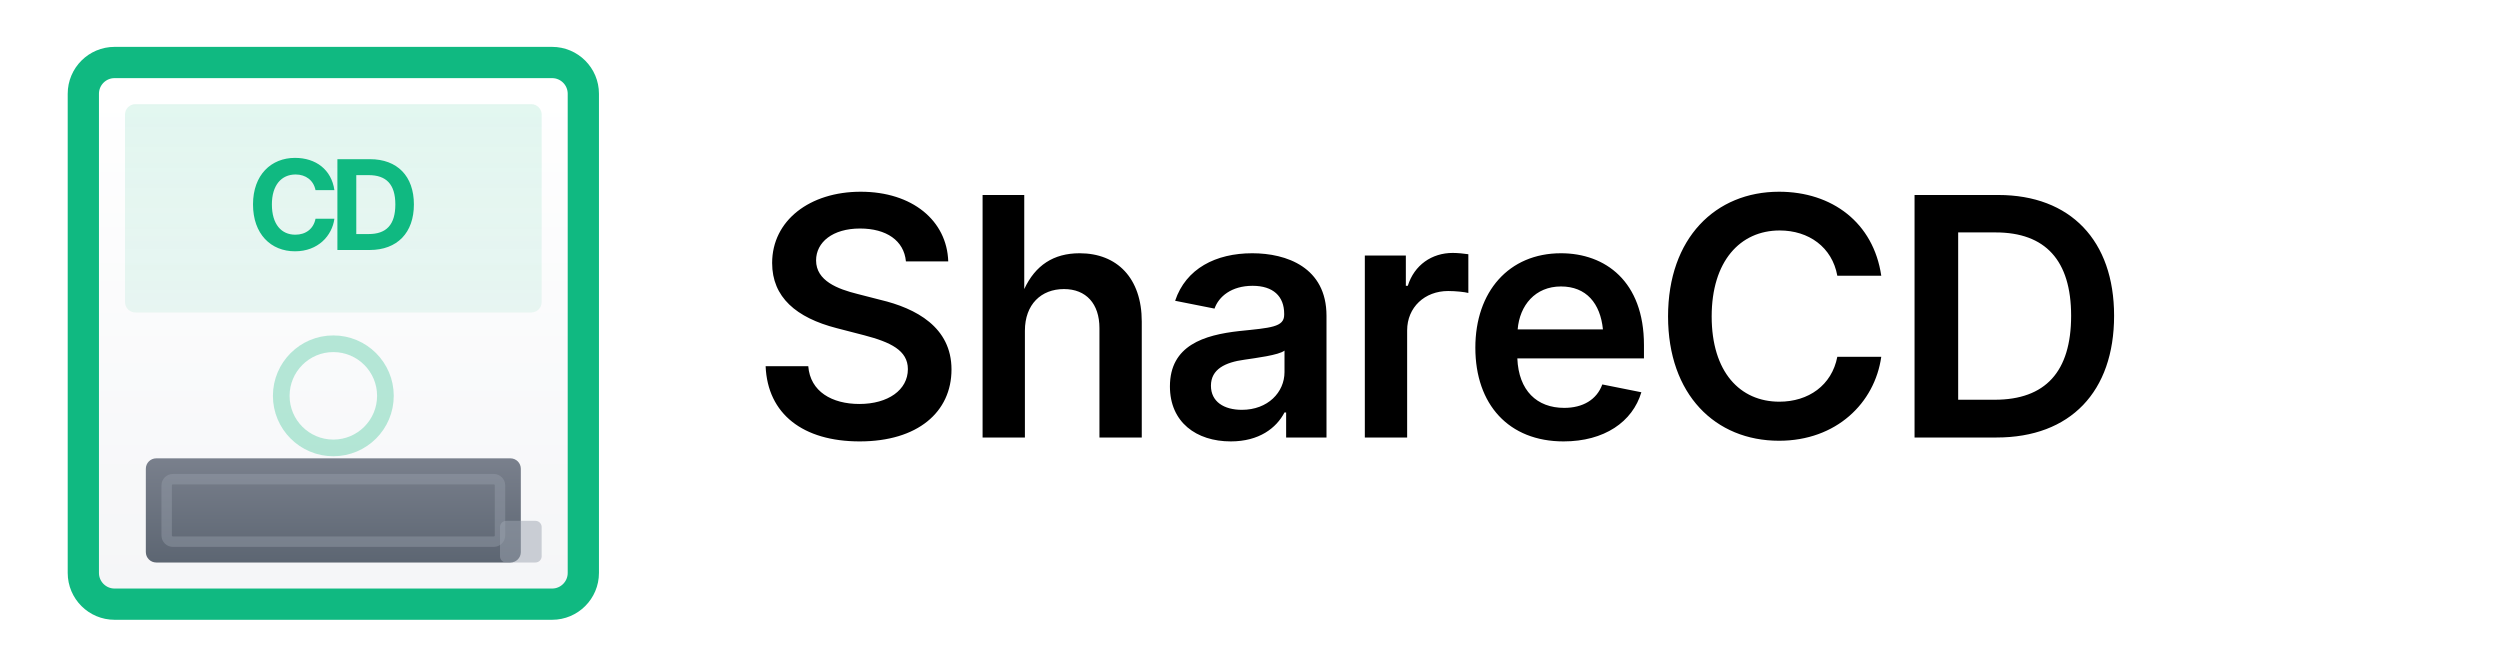
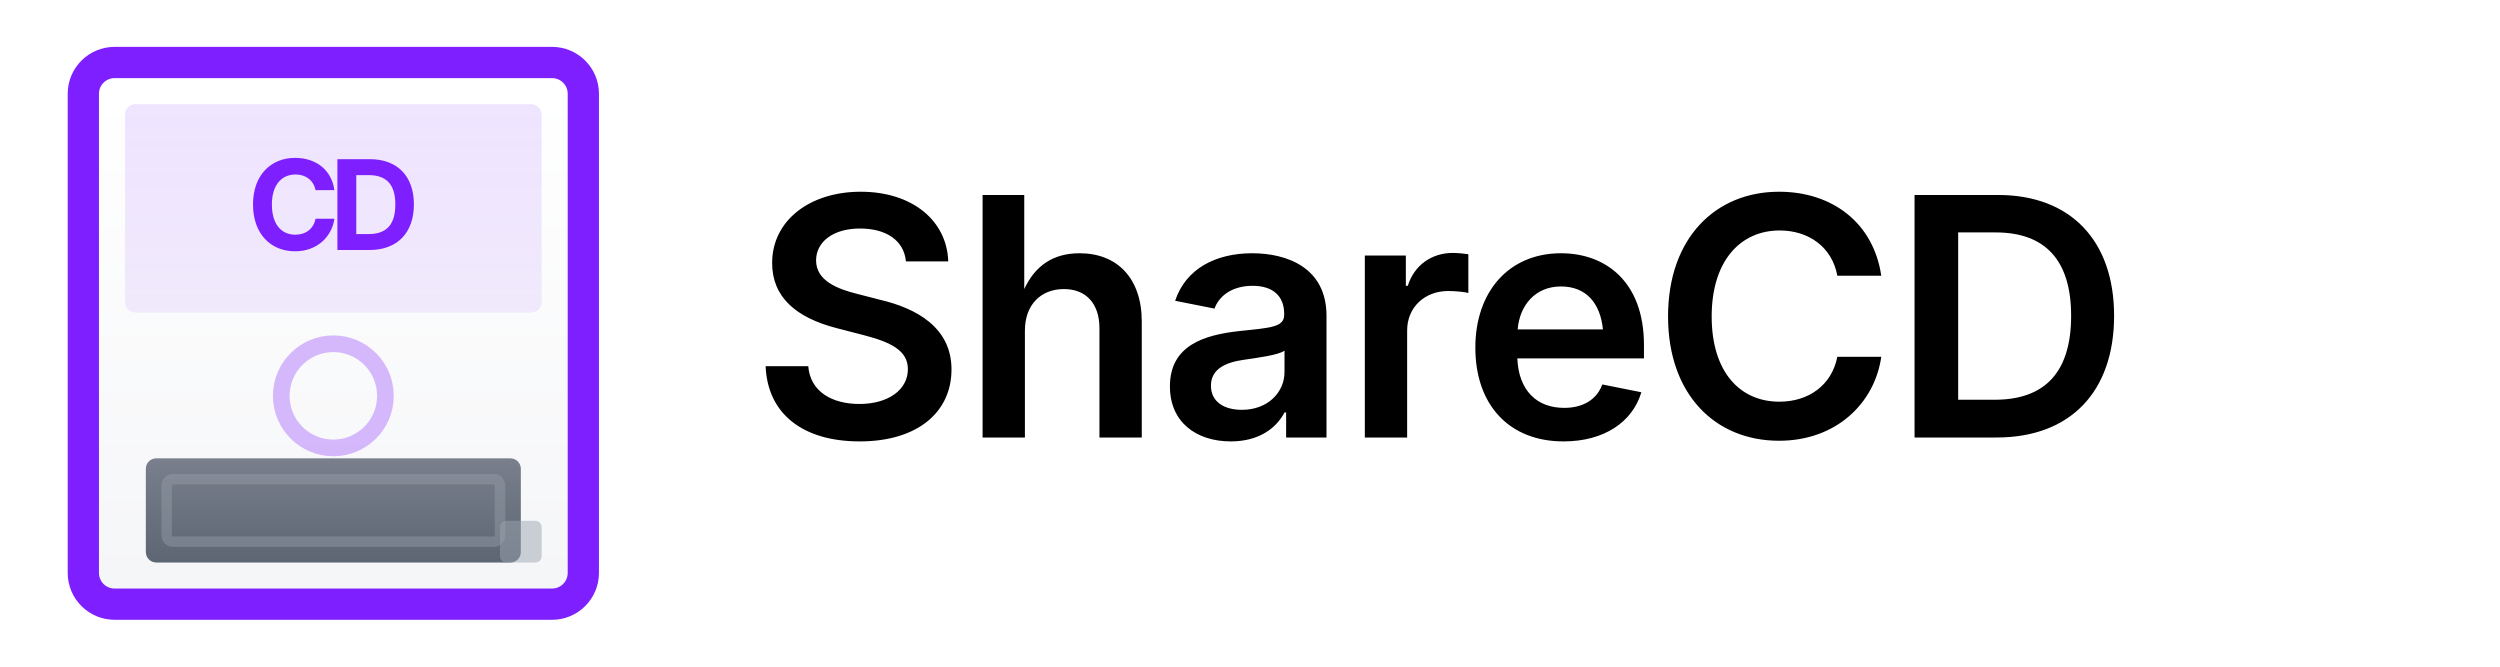
<svg xmlns="http://www.w3.org/2000/svg" width="120" height="32" viewBox="0 0 120 32" fill="none">
  <defs>
    <linearGradient id="floppyBody" x1="0%" y1="0%" x2="0%" y2="100%">
      <stop offset="0%" style="stop-color:#ffffff;stop-opacity:0.9" />
      <stop offset="100%" style="stop-color:#f3f4f6;stop-opacity:0.9" />
    </linearGradient>
    <linearGradient id="floppyLabel" x1="0%" y1="0%" x2="0%" y2="100%">
-       <stop offset="0%" style="stop-color:#10b981;stop-opacity:0.12" />
-       <stop offset="100%" style="stop-color:#10b981;stop-opacity:0.08" />
+       <stop offset="0%" style="stop-color:#7E1FFF;stop-opacity:0.12" />
+       <stop offset="100%" style="stop-color:#7E1FFF;stop-opacity:0.08" />
    </linearGradient>
    <linearGradient id="floppyShutter" x1="0%" y1="0%" x2="0%" y2="100%">
      <stop offset="0%" style="stop-color:#6b7280;stop-opacity:0.9" />
      <stop offset="100%" style="stop-color:#4b5563;stop-opacity:0.9" />
    </linearGradient>
  </defs>
  <g transform="translate(16, 16)">
-     <rect x="-12" y="-13" width="24" height="26" rx="1.5" fill="url(#floppyBody)" stroke="#10b981" stroke-width="1.5" />
+     <rect x="-12" y="-13" width="24" height="26" rx="1.5" fill="url(#floppyBody)" stroke="#7E1FFF" stroke-width="1.5" />
    <rect x="-10" y="-11" width="20" height="10" rx="0.5" fill="url(#floppyLabel)" />
-     <text x="0" y="-4" text-anchor="middle" font-family="-apple-system, sans-serif" font-size="6" font-weight="700" fill="#10b981" letter-spacing="-0.5">CD</text>
+     <text x="0" y="-4" text-anchor="middle" font-family="-apple-system, sans-serif" font-size="6" font-weight="700" fill="#7E1FFF" letter-spacing="-0.5">CD</text>
    <rect x="-9" y="6" width="18" height="5" rx="0.5" fill="url(#floppyShutter)" />
    <rect x="-8" y="7" width="16" height="3" rx="0.3" fill="none" stroke="#9ca3af" stroke-width="0.5" opacity="0.4" />
    <rect x="8" y="9" width="2" height="2" rx="0.3" fill="#9ca3af" opacity="0.5" />
-     <circle cx="0" cy="3" r="2.5" fill="none" stroke="#10b981" stroke-width="0.8" opacity="0.3" />
+     <circle cx="0" cy="3" r="2.5" fill="none" stroke="#7E1FFF" stroke-width="0.8" opacity="0.3" />
  </g>
  <text x="36" y="21" font-family="-apple-system, BlinkMacSystemFont, 'Segoe UI', sans-serif" font-size="16" font-weight="600" fill="currentColor" letter-spacing="-0.02em">ShareCD</text>
</svg>
